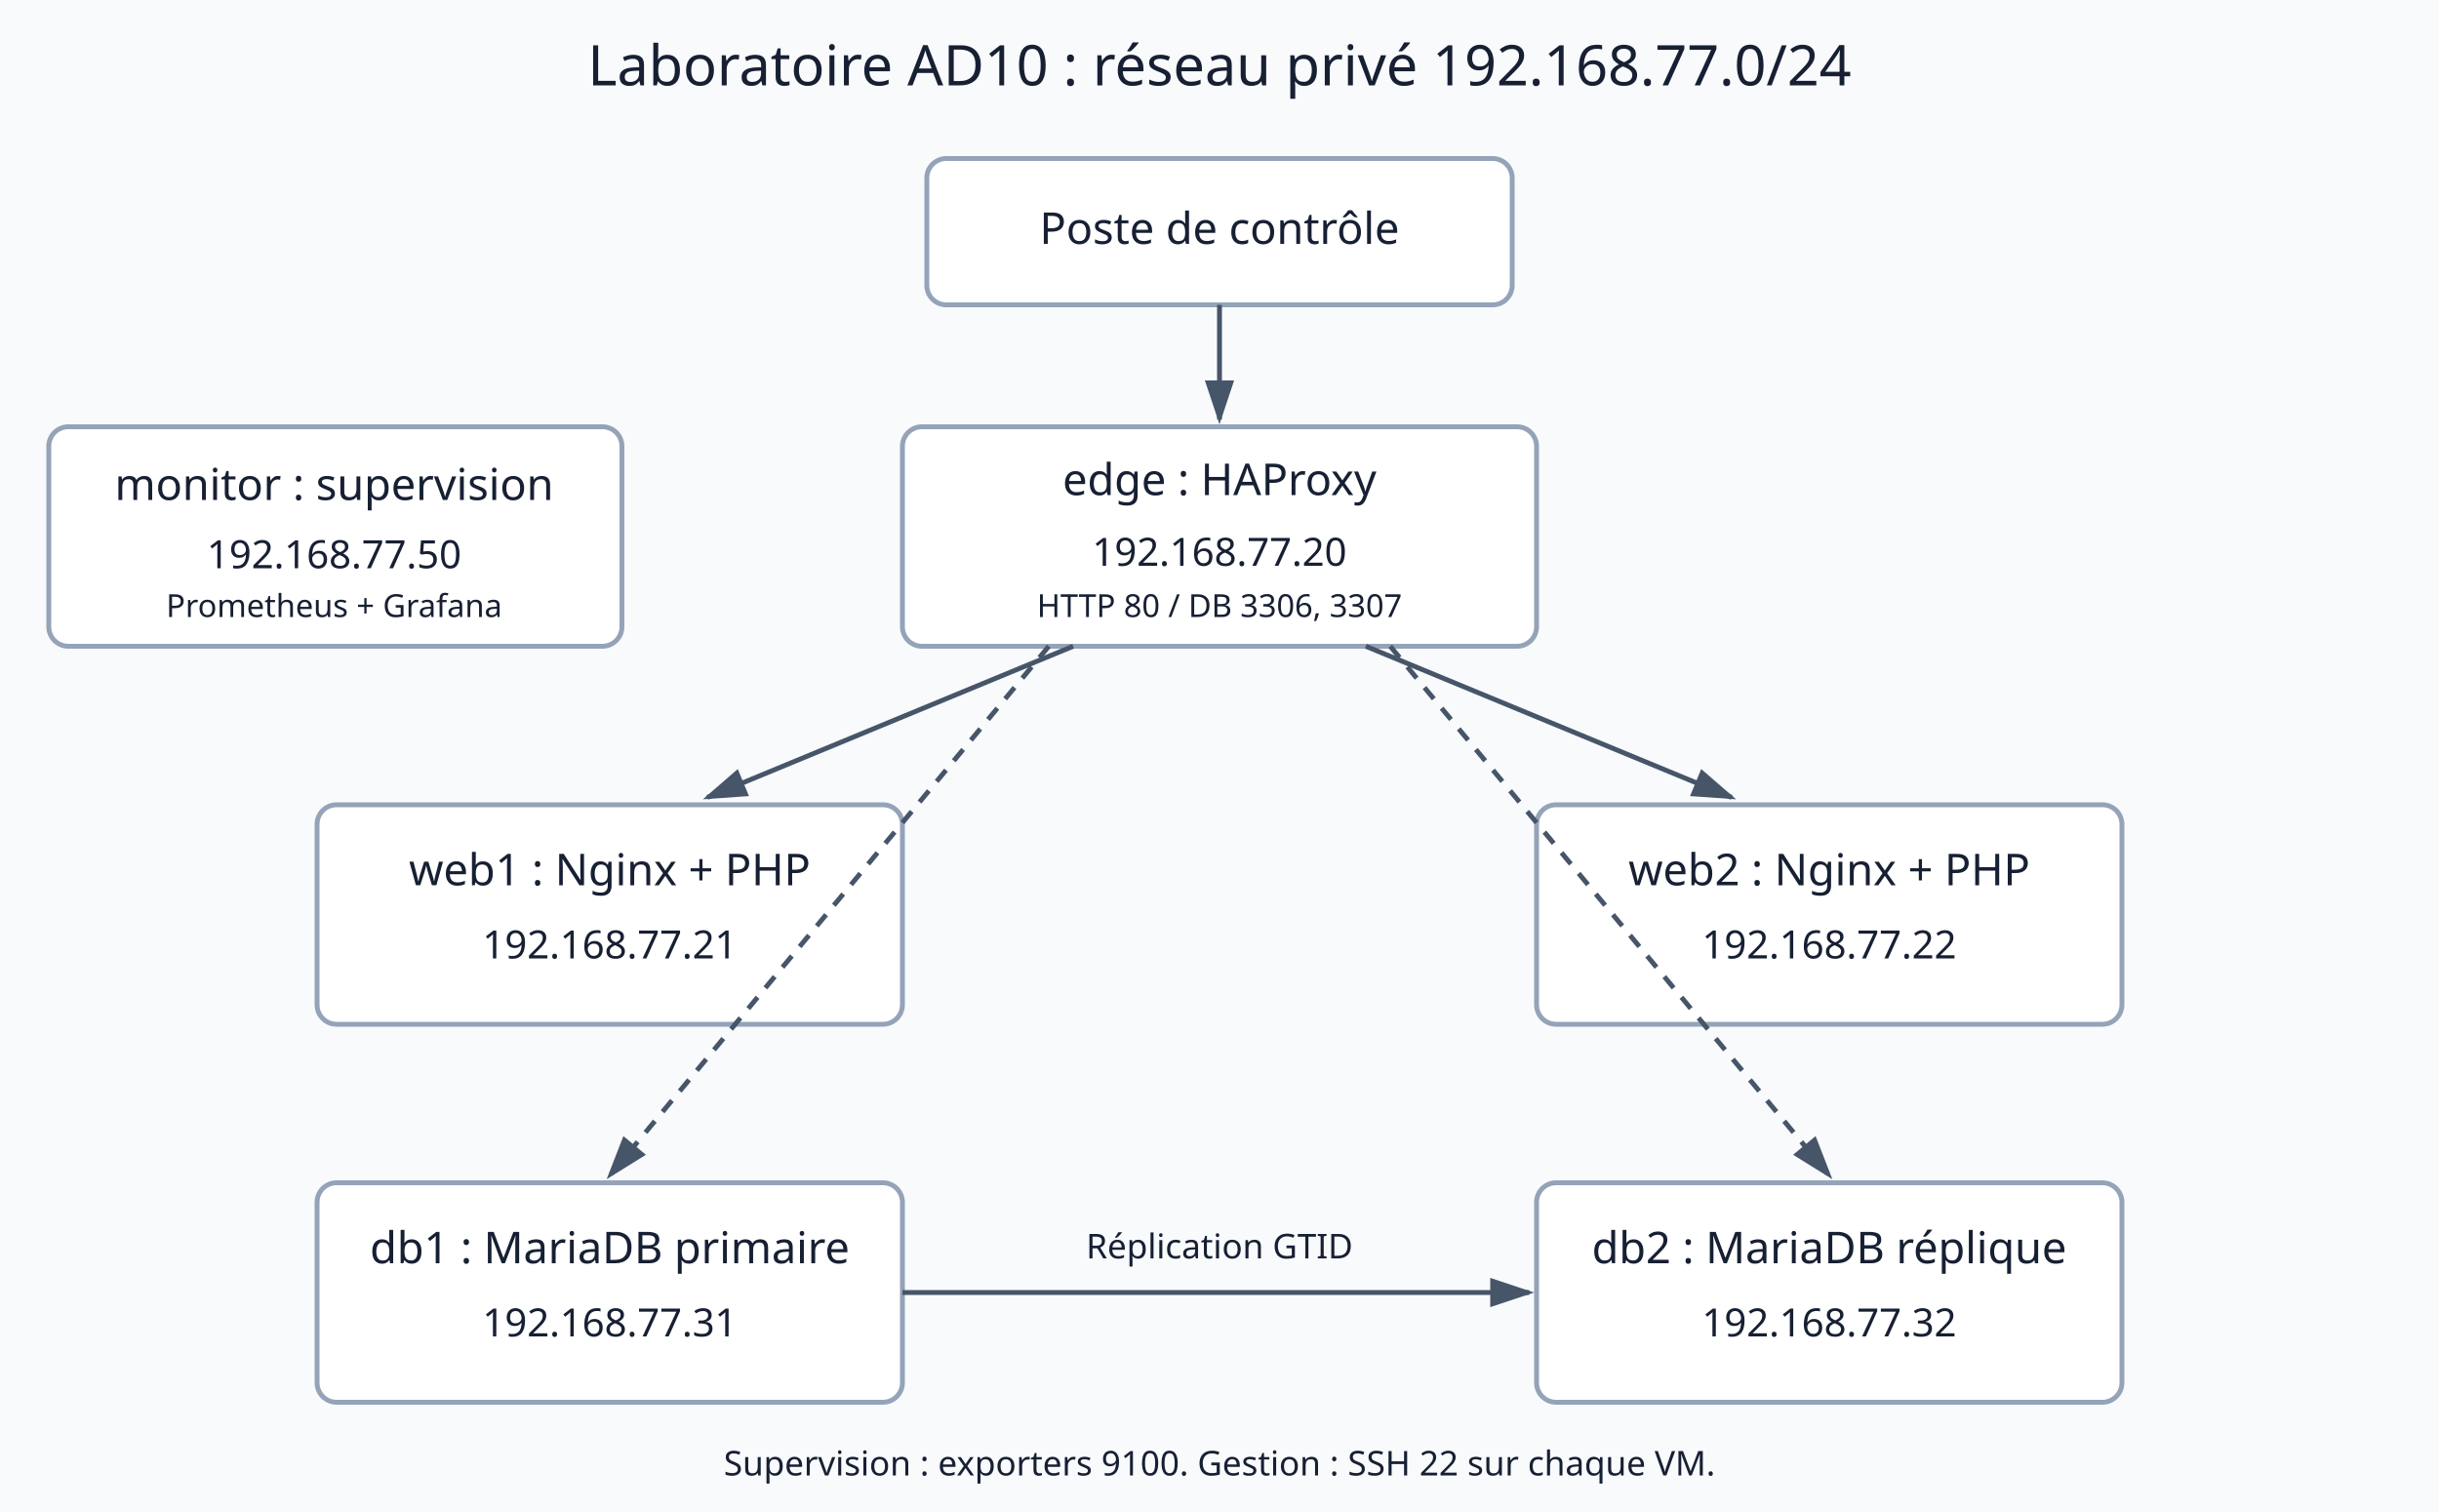
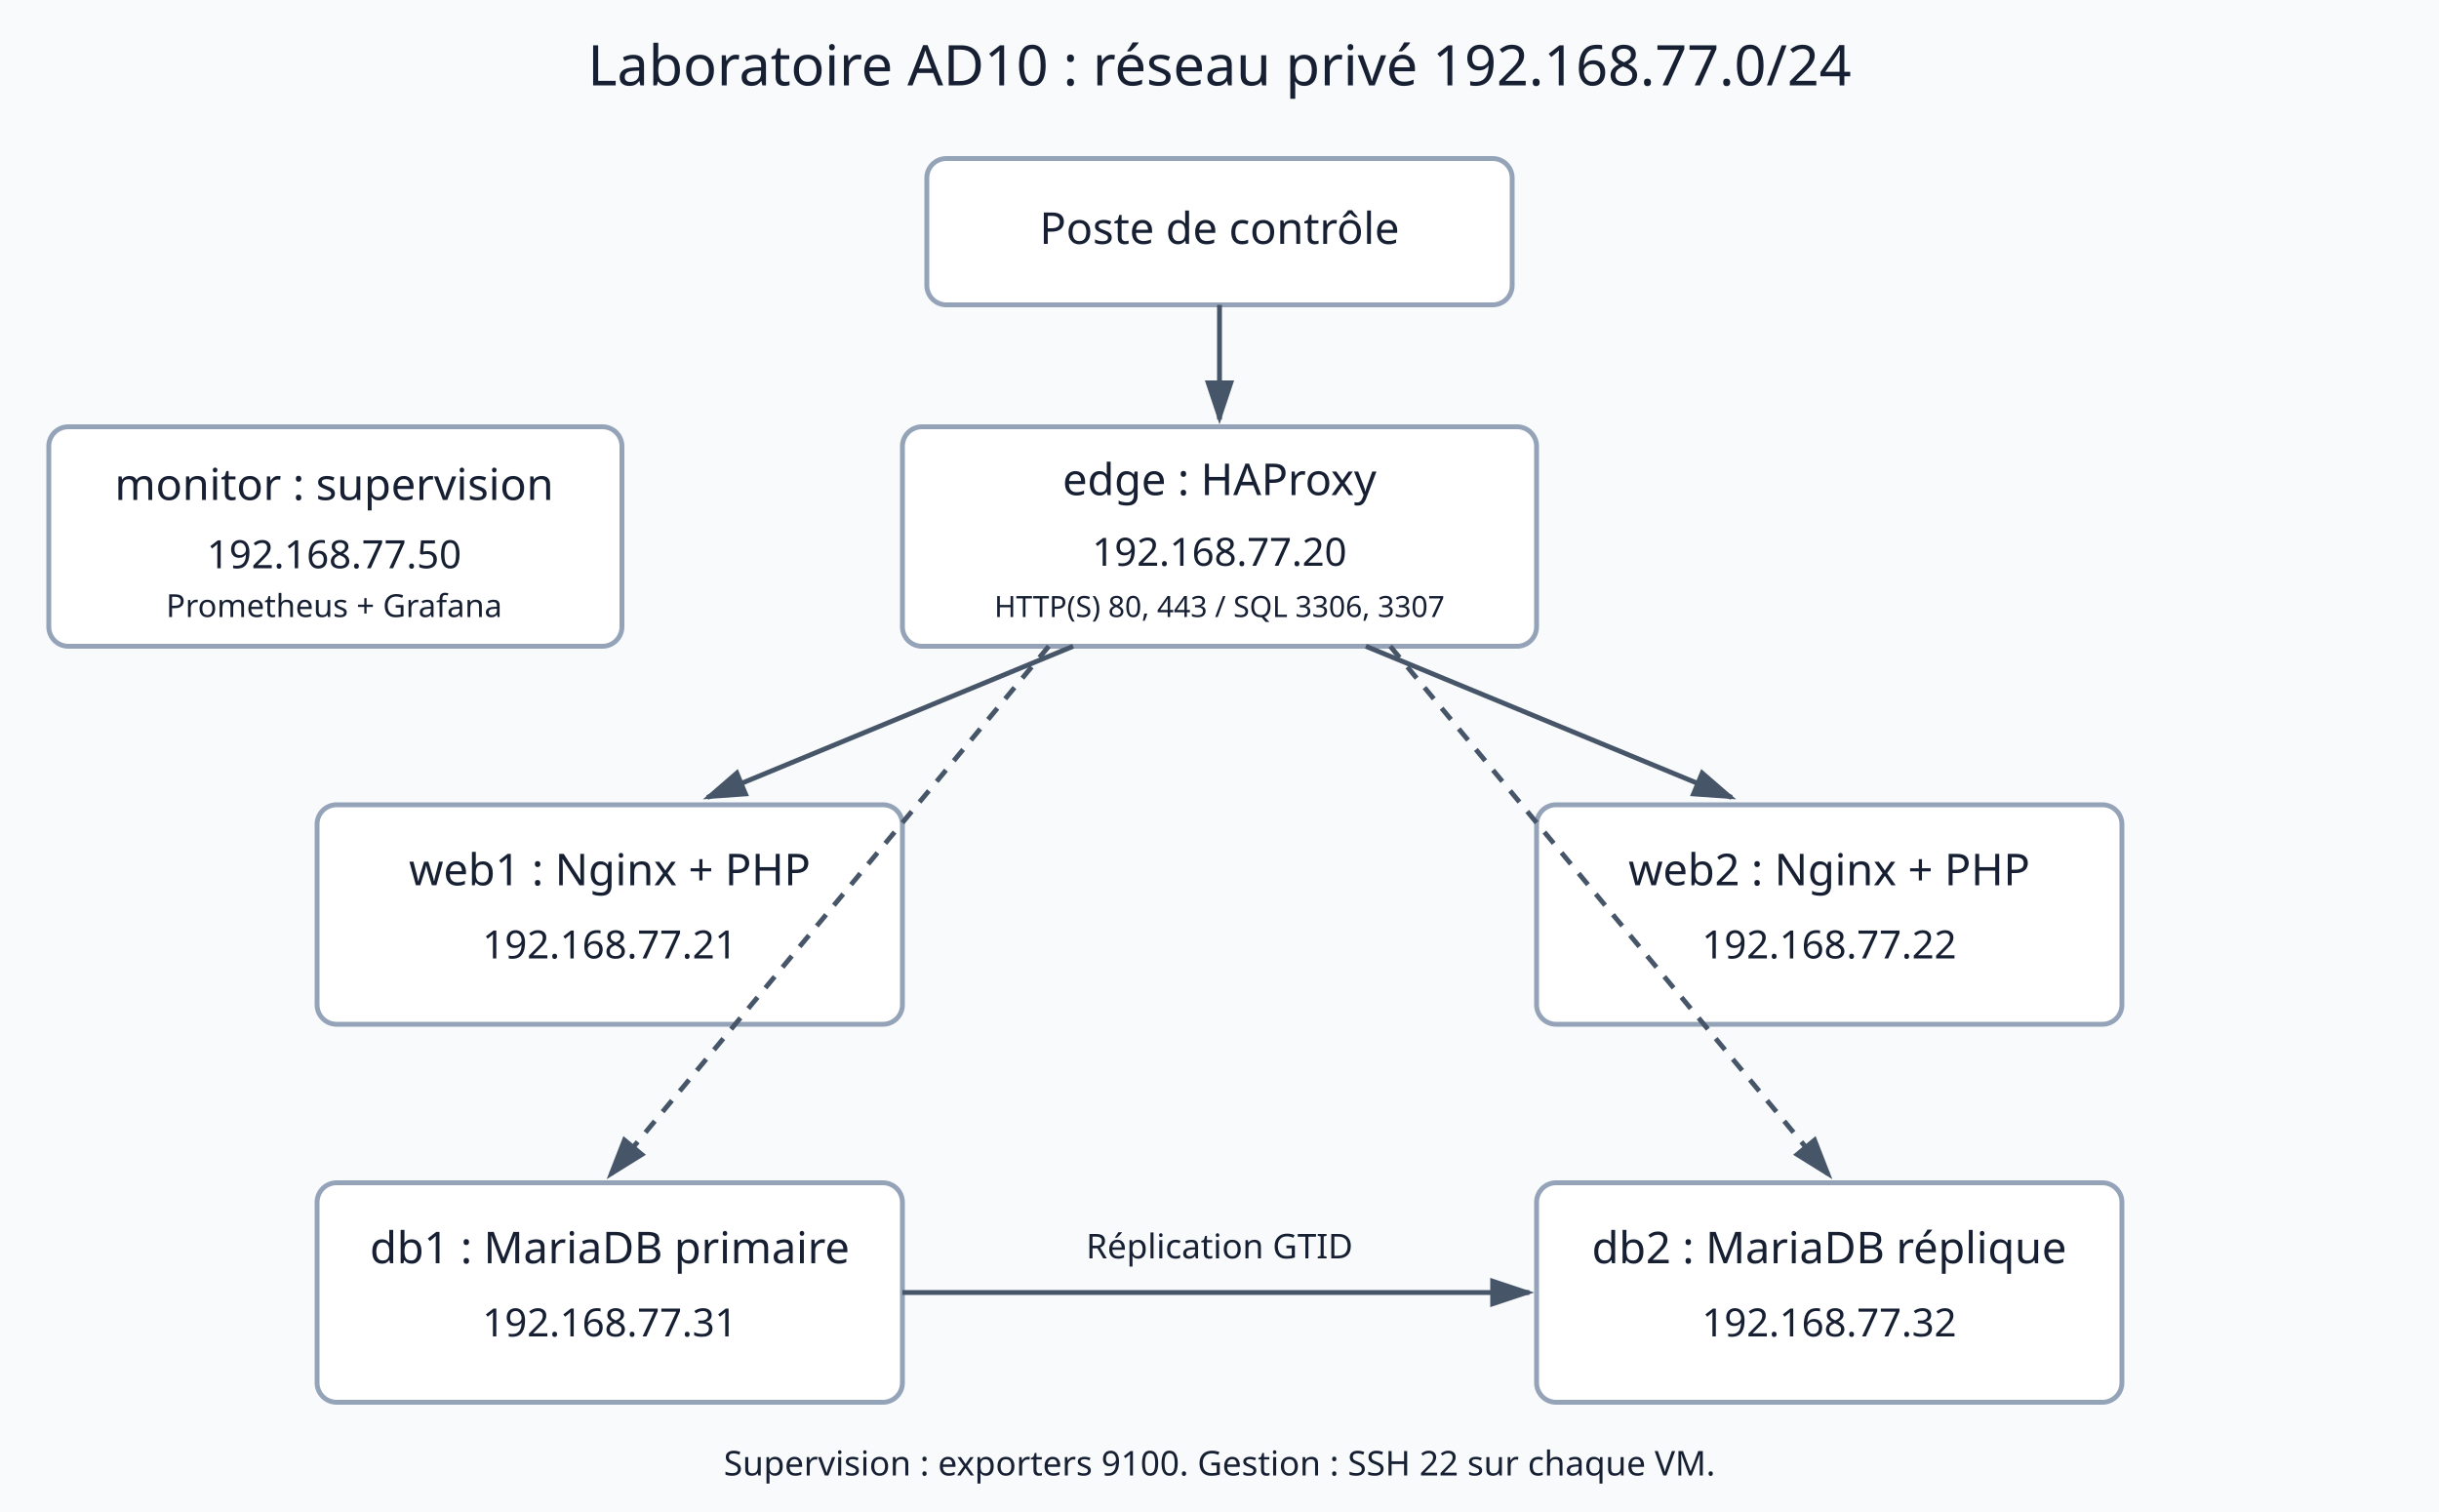
<svg xmlns="http://www.w3.org/2000/svg" width="1000" height="620" viewBox="0 0 1000 620">
  <defs>
    <marker id="arrow" markerWidth="10" markerHeight="10" refX="8" refY="3" orient="auto">
      <path d="M0,0 L0,6 L9,3 z" fill="#475569" />
    </marker>
  </defs>
  <rect width="1000" height="620" fill="#f8fafc" />
  <g font-family="sans-serif" fill="#172033" text-anchor="middle">
    <text x="500" y="35" font-size="23">Laboratoire AD10 : réseau privé 192.168.77.0/24</text>
    <g fill="white" stroke="#94a3b8" stroke-width="2">
      <rect x="380" y="65" width="240" height="60" rx="8" />
      <rect x="370" y="175" width="260" height="90" rx="8" />
      <rect x="130" y="330" width="240" height="90" rx="8" />
      <rect x="630" y="330" width="240" height="90" rx="8" />
      <rect x="130" y="485" width="240" height="90" rx="8" />
      <rect x="630" y="485" width="240" height="90" rx="8" />
      <rect x="20" y="175" width="235" height="90" rx="8" />
    </g>
    <text x="500" y="100" font-size="18">Poste de contrôle</text>
    <text x="500" y="203" font-size="18">edge : HAProxy</text>
    <text x="500" y="232" font-size="16">192.168.77.20</text>
-     <text x="500" y="253" font-size="13">HTTP 80 / DB 3306, 3307</text>
+     <text x="500" y="253" font-size="12">HTTP(S) 80, 443 / SQL 3306, 3307</text>
    <text x="250" y="363" font-size="18">web1 : Nginx + PHP</text>
    <text x="250" y="393" font-size="16">192.168.77.21</text>
    <text x="750" y="363" font-size="18">web2 : Nginx + PHP</text>
    <text x="750" y="393" font-size="16">192.168.77.22</text>
    <text x="250" y="518" font-size="18">db1 : MariaDB primaire</text>
    <text x="250" y="548" font-size="16">192.168.77.31</text>
    <text x="750" y="518" font-size="18">db2 : MariaDB réplique</text>
    <text x="750" y="548" font-size="16">192.168.77.32</text>
    <text x="137" y="205" font-size="18">monitor : supervision</text>
    <text x="137" y="233" font-size="16">192.168.77.50</text>
    <text x="137" y="253" font-size="13">Prometheus + Grafana</text>
    <g fill="none" stroke="#475569" stroke-width="2" marker-end="url(#arrow)">
      <path d="M500 125 V172" />
      <path d="M440 265 L290 327" />
      <path d="M560 265 L710 327" />
      <path d="M430 265 L250 482" stroke-dasharray="6 5" />
      <path d="M570 265 L750 482" stroke-dasharray="6 5" />
      <path d="M370 530 H627" />
    </g>
    <text x="500" y="516" font-size="14">Réplication GTID</text>
    <text x="500" y="605" font-size="14">Supervision : exporters 9100. Gestion : SSH 22 sur chaque VM.</text>
  </g>
</svg>
